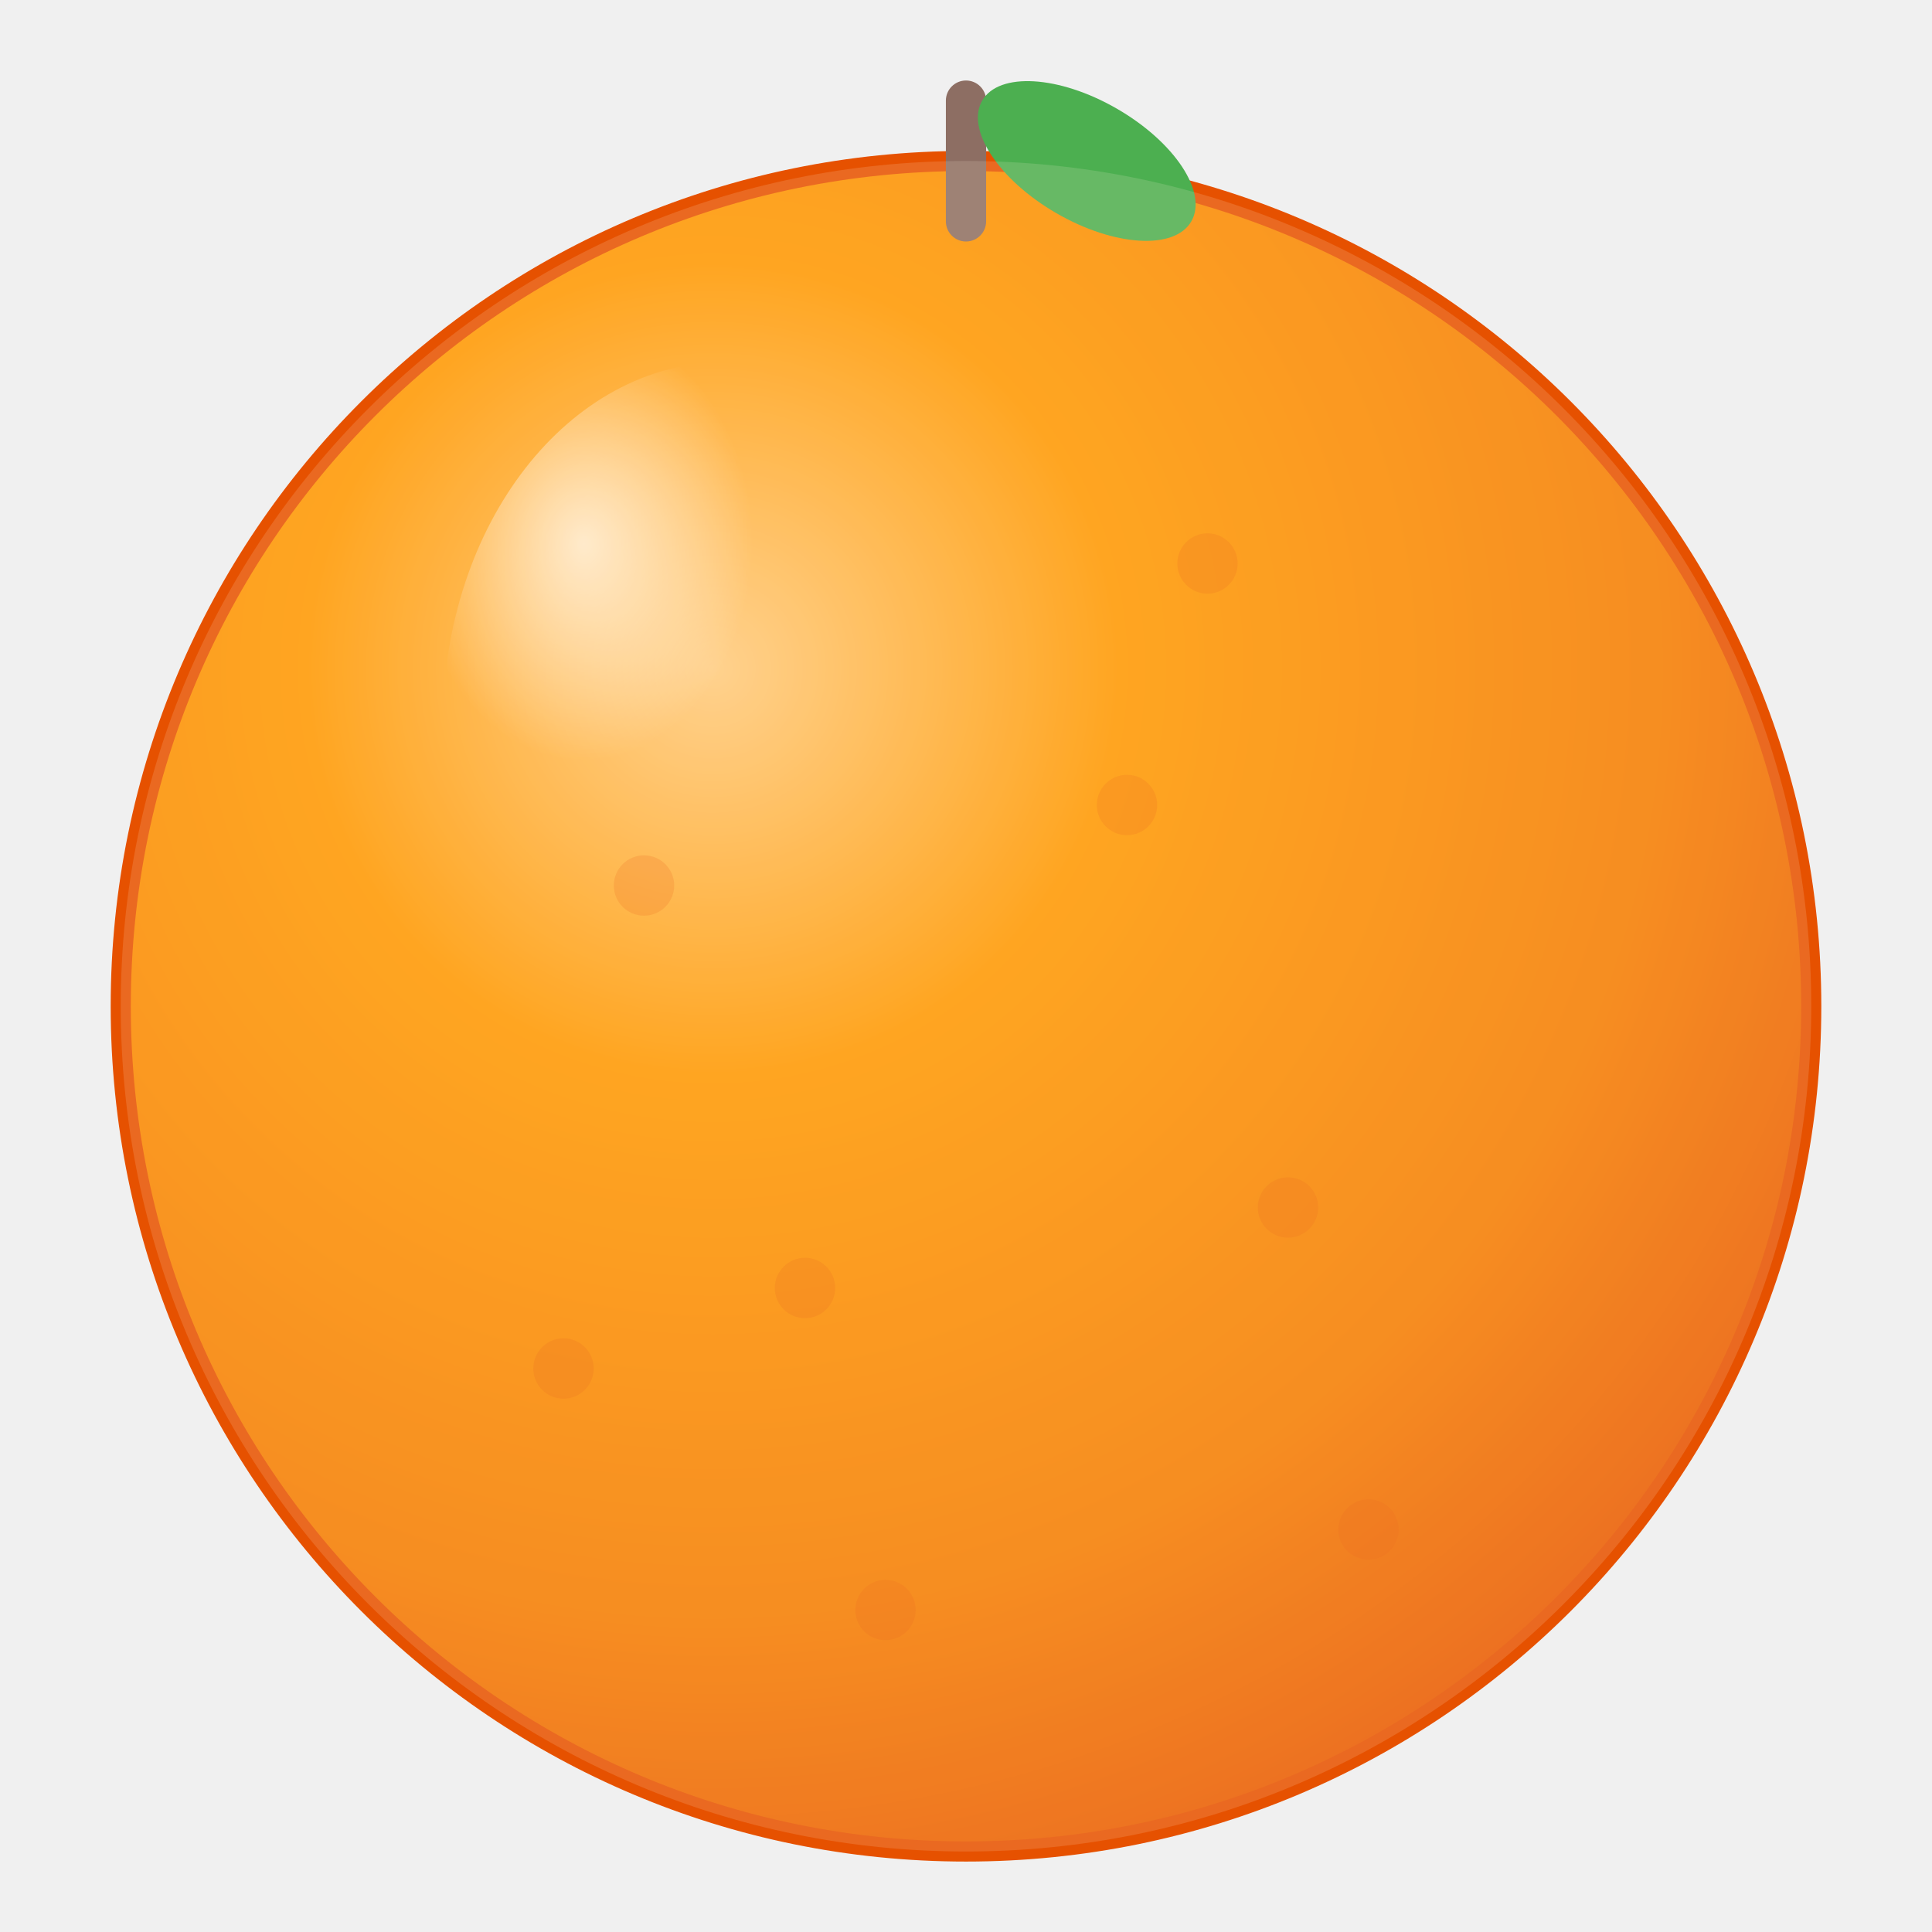
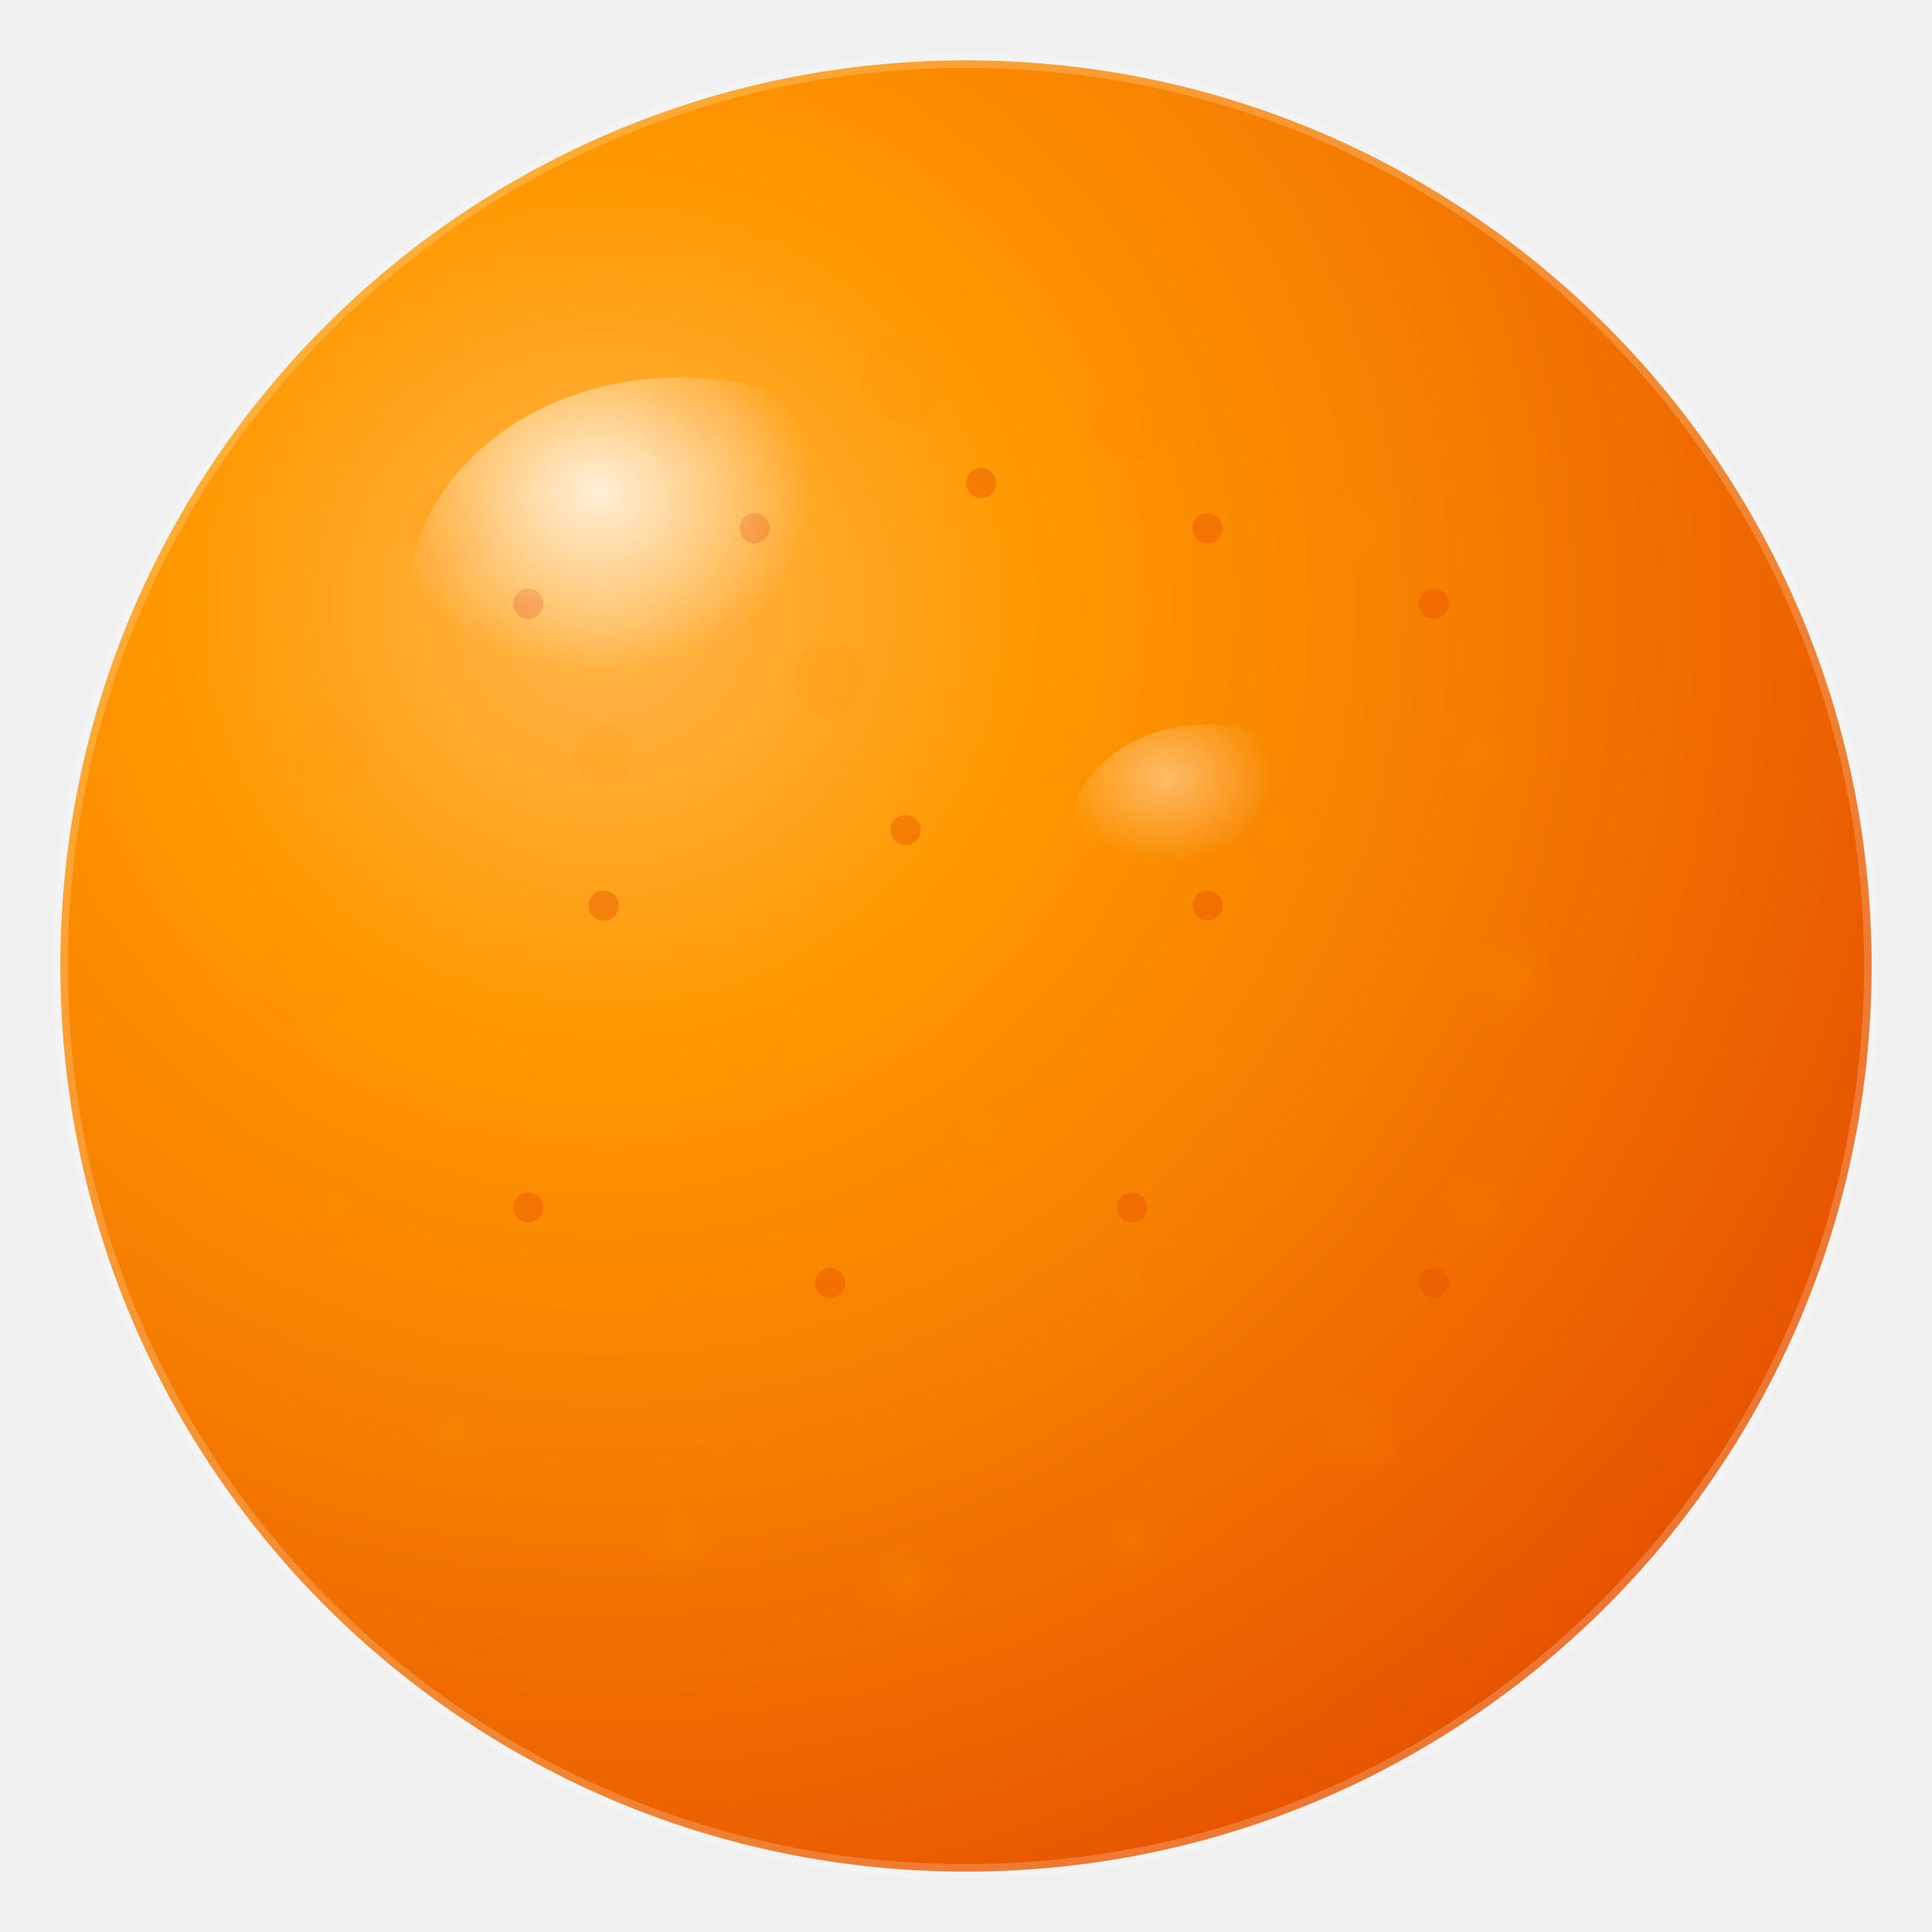
- <svg xmlns="http://www.w3.org/2000/svg" width="96" height="96" viewBox="0 0 96 96">
+ <svg xmlns="http://www.w3.org/2000/svg" width="128" height="128" viewBox="0 0 128 128">
  <defs>
-     <radialGradient id="orangeGrad" cx="0.35" cy="0.3" r="0.8">
-       <stop offset="0%" stop-color="#FFCC80" />
+     <radialGradient id="orangeGradient" cx="0.3" cy="0.3" r="0.8">
+       <stop offset="0%" stop-color="#FFB74D" />
      <stop offset="30%" stop-color="#FF9800" />
-       <stop offset="70%" stop-color="#F57C00" />
+       <stop offset="60%" stop-color="#F57C00" />
      <stop offset="100%" stop-color="#E65100" />
    </radialGradient>
-     <radialGradient id="highlight" cx="0.25" cy="0.25" r="0.3">
-       <stop offset="0%" stop-color="#FFFFFF" stop-opacity="0.7" />
+     <radialGradient id="orangeHighlight" cx="0.35" cy="0.25" r="0.4">
+       <stop offset="0%" stop-color="#FFFFFF" stop-opacity="0.8" />
      <stop offset="100%" stop-color="#FFFFFF" stop-opacity="0" />
    </radialGradient>
+     <radialGradient id="textureGradient" cx="0.5" cy="0.5" r="0.5">
+       <stop offset="0%" stop-color="#FF9800" stop-opacity="0.3" />
+       <stop offset="100%" stop-color="#F57C00" stop-opacity="0.1" />
+     </radialGradient>
  </defs>
-   <circle cx="48" cy="50" r="42" fill="url(#orangeGrad)" stroke="#E65100" stroke-width="1" />
-   <rect x="47" y="4" width="2" height="8" fill="#8D6E63" rx="1" />
-   <ellipse cx="54" cy="8" rx="6" ry="3" fill="#4CAF50" transform="rotate(30 54 8)" />
-   <ellipse cx="36" cy="36" rx="14" ry="18" fill="url(#highlight)" />
-   <g fill="#E65100" opacity="0.2">
-     <circle cx="32" cy="44" r="1.5" />
-     <circle cx="56" cy="40" r="1.5" />
-     <circle cx="40" cy="64" r="1.5" />
-     <circle cx="64" cy="60" r="1.5" />
-     <circle cx="28" cy="68" r="1.5" />
-     <circle cx="68" cy="76" r="1.5" />
-     <circle cx="44" cy="80" r="1.5" />
-     <circle cx="60" cy="28" r="1.5" />
+   <circle cx="64" cy="64" r="60" fill="url(#orangeGradient)" />
+   <g fill="url(#textureGradient)" opacity="0.6">
+     <circle cx="30" cy="35" r="3" />
+     <circle cx="45" cy="28" r="2.5" />
+     <circle cx="60" cy="25" r="3" />
+     <circle cx="75" cy="28" r="2.5" />
+     <circle cx="90" cy="35" r="3" />
+     <circle cx="98" cy="50" r="2.5" />
+     <circle cx="100" cy="65" r="3" />
+     <circle cx="98" cy="80" r="2.5" />
+     <circle cx="90" cy="95" r="3" />
+     <circle cx="75" cy="102" r="2.5" />
+     <circle cx="60" cy="105" r="3" />
+     <circle cx="45" cy="102" r="2.5" />
+     <circle cx="30" cy="95" r="3" />
+     <circle cx="22" cy="80" r="2.5" />
+     <circle cx="20" cy="65" r="3" />
+     <circle cx="22" cy="50" r="2.5" />
+     <circle cx="40" cy="50" r="2" />
+     <circle cx="55" cy="45" r="2.5" />
+     <circle cx="70" cy="50" r="2" />
+     <circle cx="85" cy="55" r="2.5" />
+     <circle cx="50" cy="70" r="2" />
+     <circle cx="65" cy="75" r="2.5" />
+     <circle cx="80" cy="70" r="2" />
+     <circle cx="45" cy="85" r="2" />
+     <circle cx="75" cy="85" r="2" />
  </g>
-   <circle cx="48" cy="50" r="42" fill="#FFF3E0" opacity="0.15" />
+   <g fill="#E65100" opacity="0.4">
+     <circle cx="35" cy="40" r="1" />
+     <circle cx="50" cy="35" r="1" />
+     <circle cx="65" cy="32" r="1" />
+     <circle cx="80" cy="35" r="1" />
+     <circle cx="95" cy="40" r="1" />
+     <circle cx="40" cy="60" r="1" />
+     <circle cx="60" cy="55" r="1" />
+     <circle cx="80" cy="60" r="1" />
+     <circle cx="35" cy="80" r="1" />
+     <circle cx="55" cy="85" r="1" />
+     <circle cx="75" cy="80" r="1" />
+     <circle cx="95" cy="85" r="1" />
+   </g>
+   <ellipse cx="45" cy="40" rx="18" ry="15" fill="url(#orangeHighlight)" />
+   <ellipse cx="80" cy="55" rx="9" ry="7" fill="url(#orangeHighlight)" opacity="0.5" />
+   <circle cx="64" cy="64" r="60" fill="none" stroke="#FFFFFF" stroke-width="1" opacity="0.2" />
</svg>
